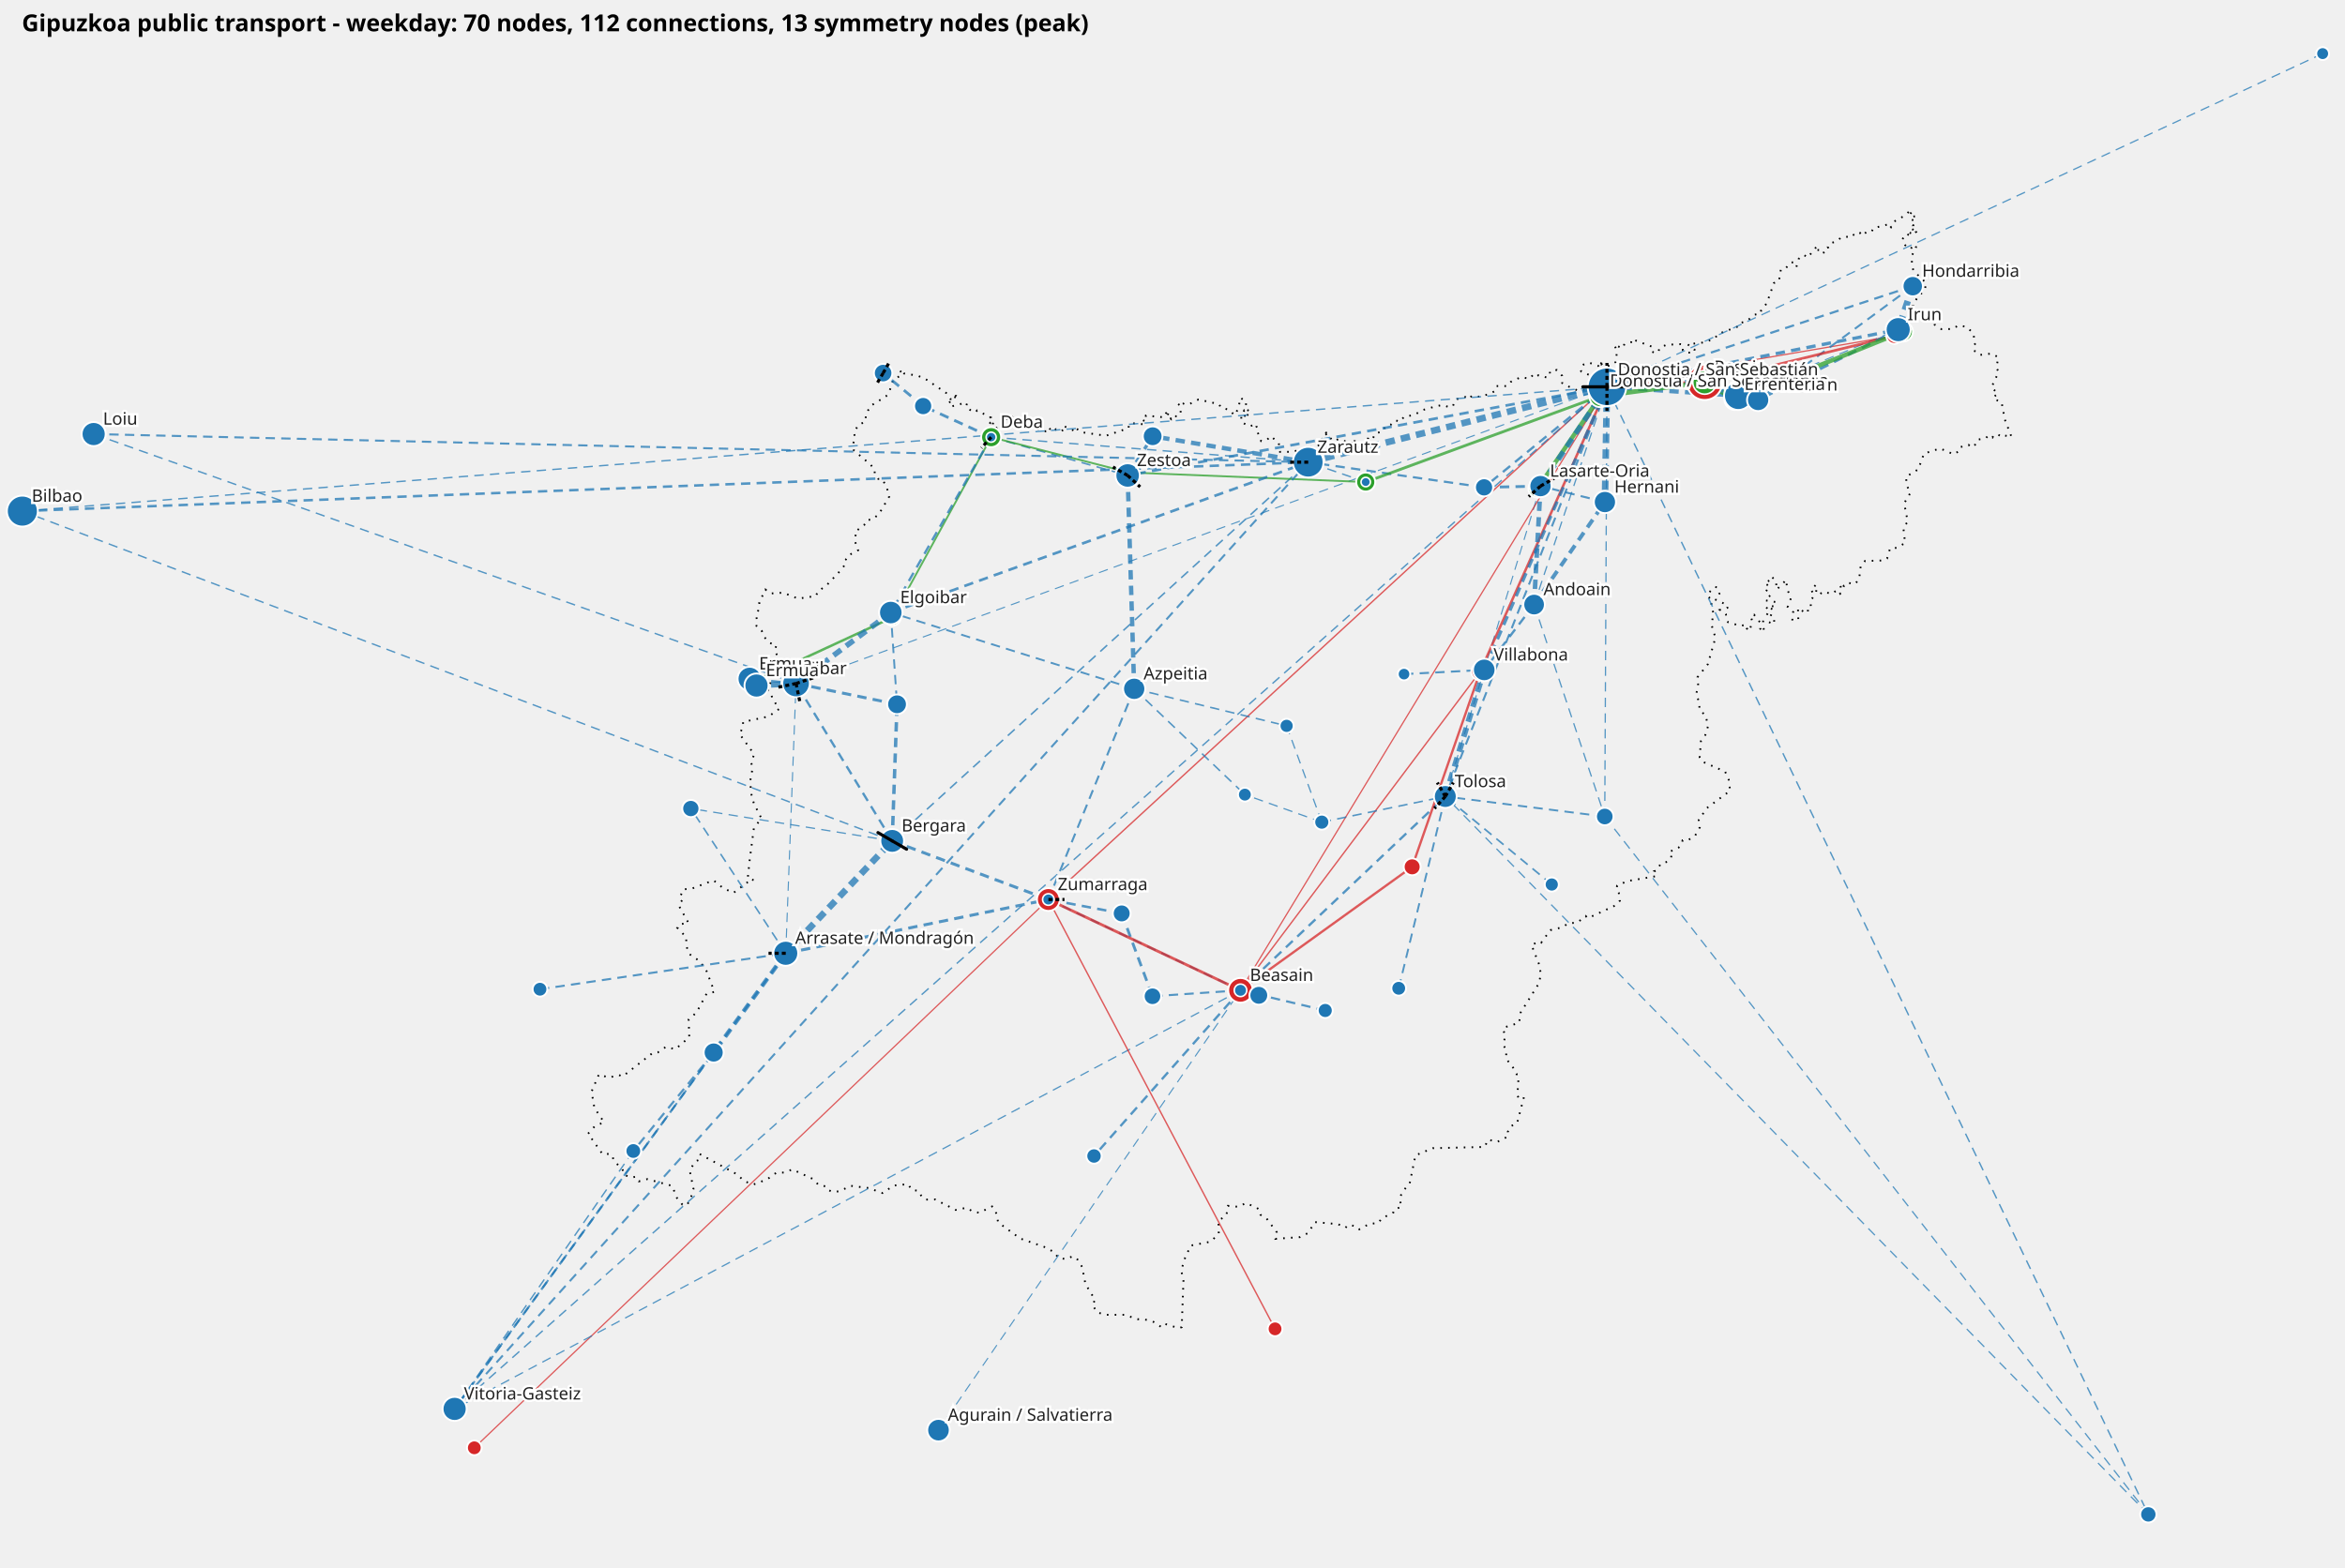
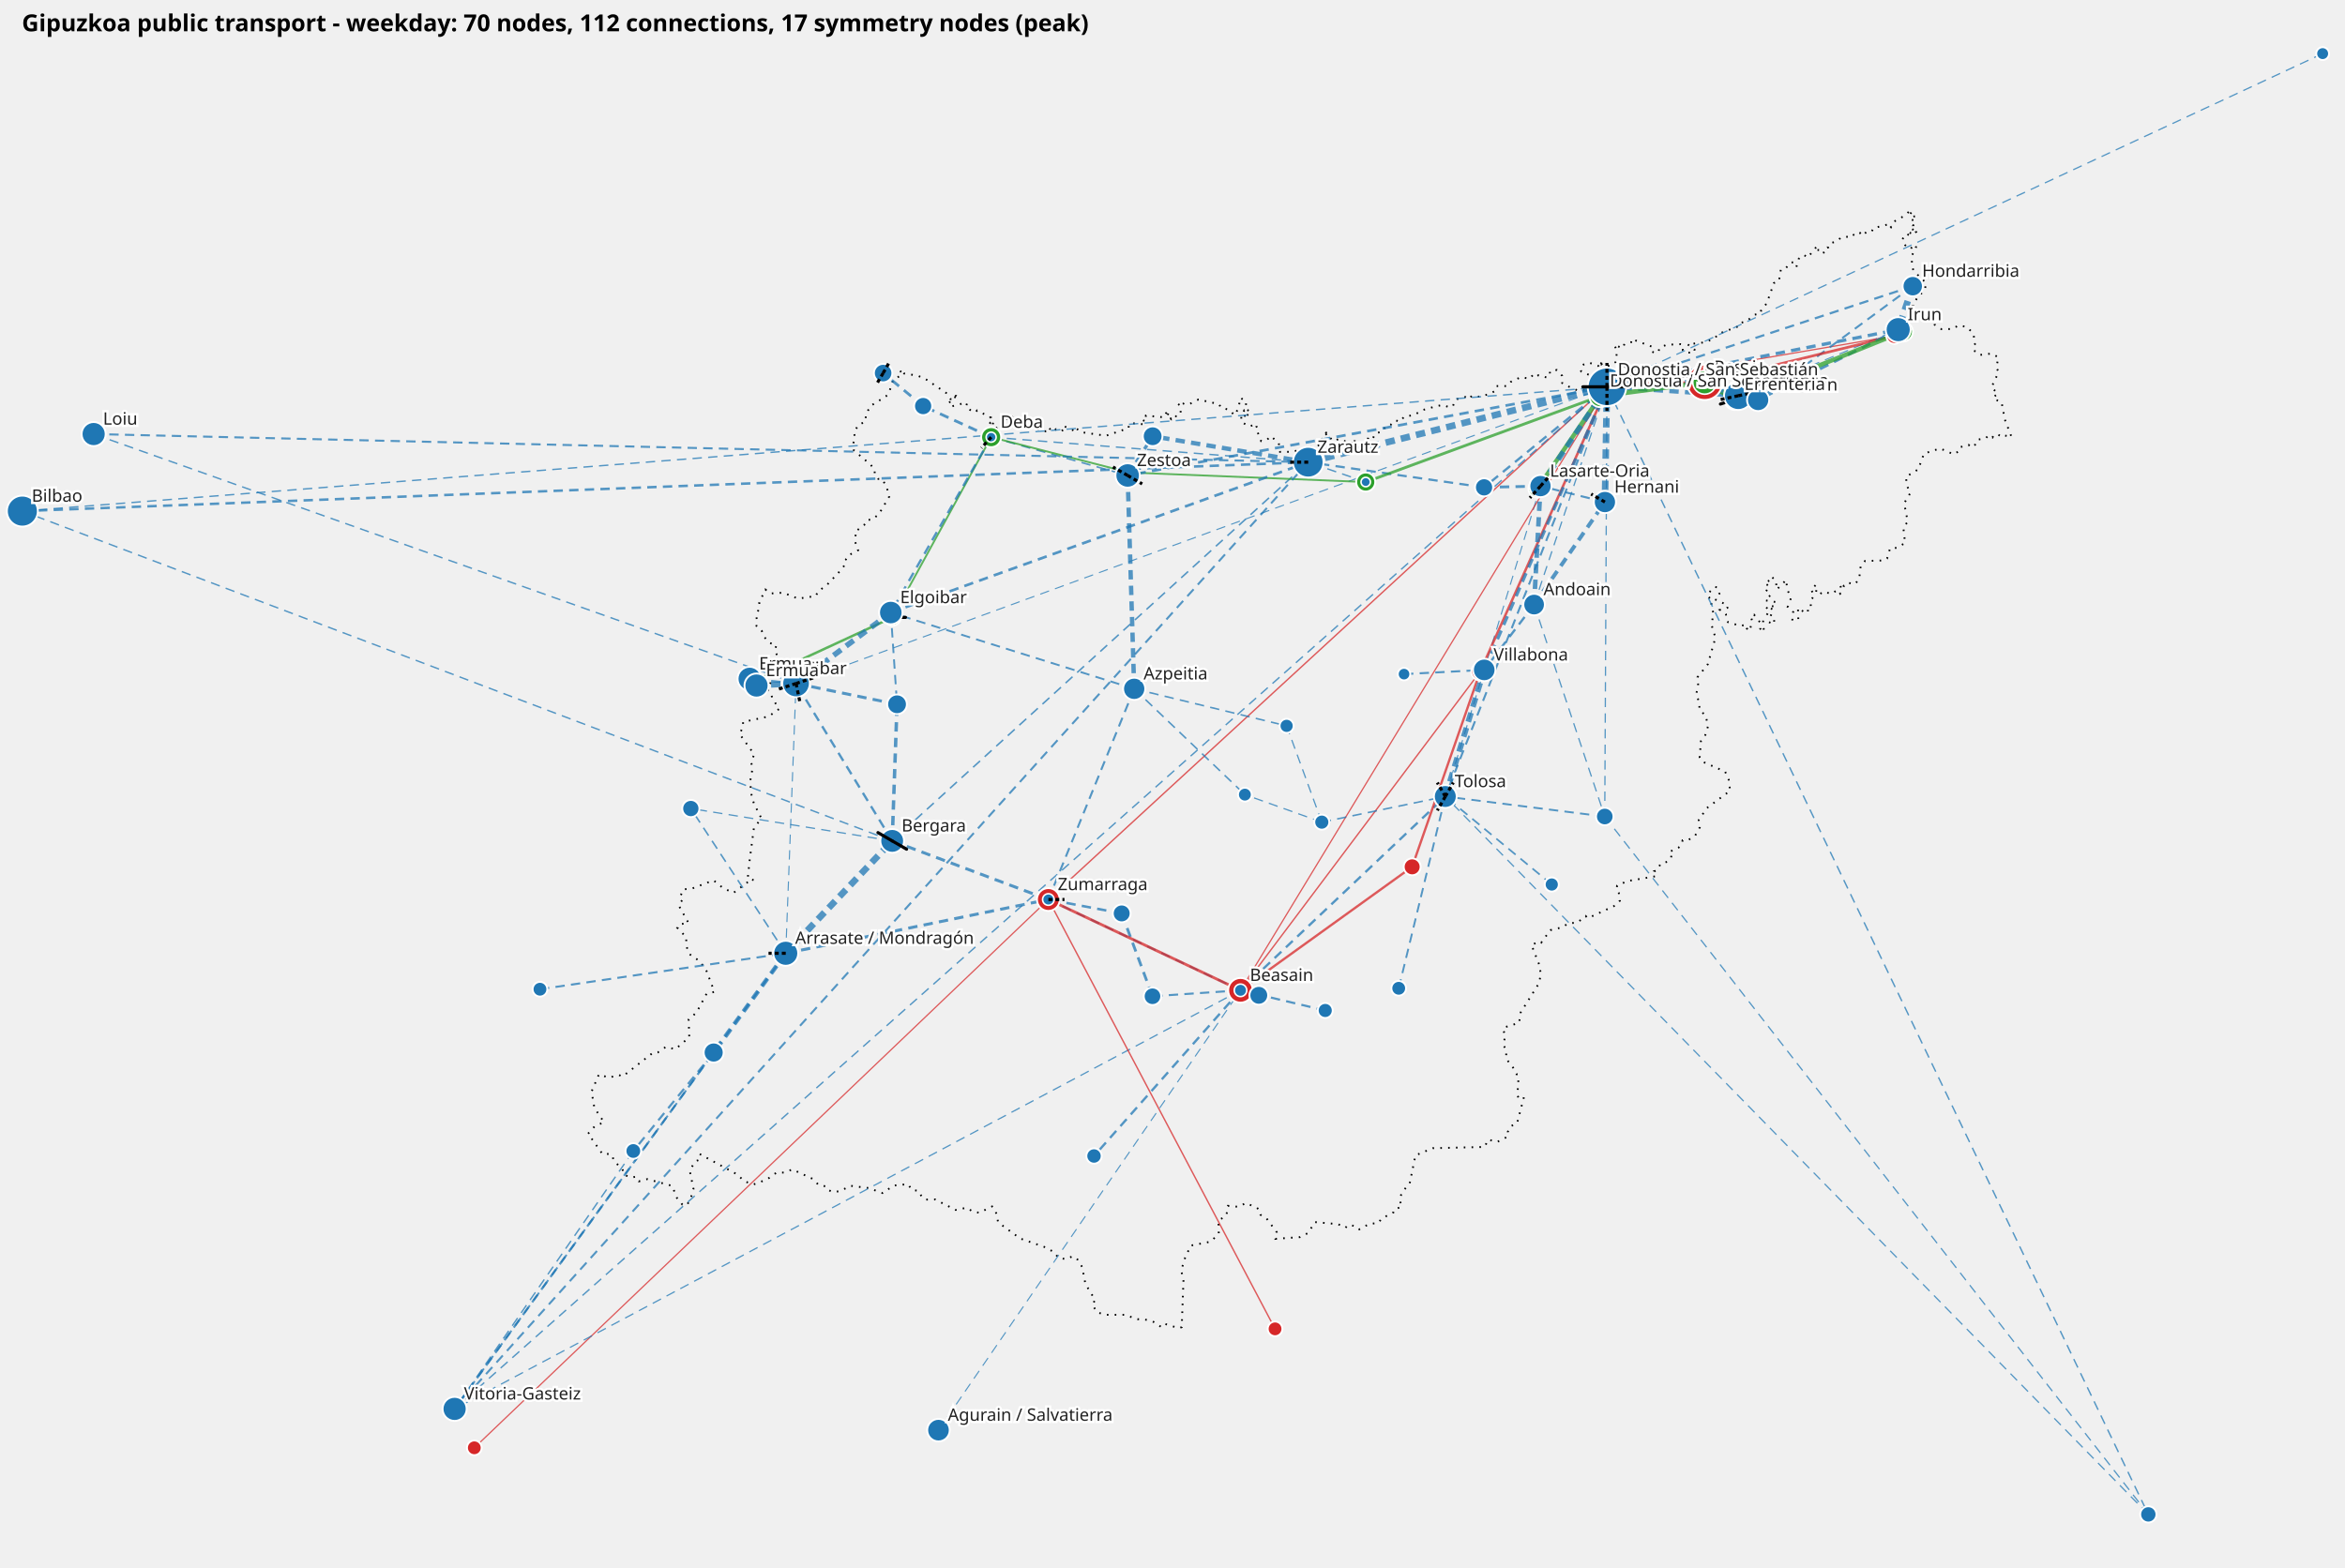
<svg xmlns="http://www.w3.org/2000/svg" width="1500" height="1003" style="background:#f3f5f8;font-family:sans-serif">
  <polyline fill="none" stroke="#000" stroke-width="1.2" stroke-dasharray="1 4" points="376.2,725.3 380.6,720.4 386.4,718.0 380.2,708.8 378.4,698.4 383.1,687.4 389.6,689.5 395.6,687.7 398.3,688.7 417.7,673.5 420.8,673.3 425.9,669.8 432.0,671.3 440.9,663.6 440.5,652.3 445.6,647.7 452.0,635.7 457.0,634.6 452.0,621.4 447.8,615.1 440.8,610.3 438.9,604.8 439.0,599.7 433.2,593.5 435.0,591.3 440.4,590.5 434.1,579.2 436.3,576.0 434.9,574.2 437.1,569.0 442.6,568.5 456.4,563.2 462.3,568.0 469.1,571.3 478.0,564.6 482.1,563.1 478.3,561.9 479.6,549.7 482.2,530.0 487.0,523.5 482.2,514.0 480.7,508.5 479.8,500.1 481.4,491.5 480.5,487.8 482.4,482.6 473.1,469.6 475.3,465.0 475.3,461.9 491.6,458.4 498.4,453.6 493.9,446.6 493.3,443.2 491.1,441.5 495.9,429.2 494.8,423.1 497.2,419.6 495.6,415.8 496.7,412.8 492.5,411.4 488.4,407.1 487.2,403.4 483.9,400.5 484.5,397.7 483.7,394.4 485.8,388.3 485.7,385.4 489.6,377.2 492.9,379.7 501.0,379.2 510.5,383.0 522.0,381.3 523.0,378.6 528.9,374.3 538.5,364.1 541.5,359.7 541.1,357.8 542.6,355.4 548.9,352.0 546.6,345.5 547.4,342.0 546.9,340.3 552.7,336.0 554.8,332.5 557.5,332.6 562.1,329.1 568.8,317.7 567.1,311.4 564.2,306.4 561.8,306.4 559.5,303.0 559.5,300.5 556.8,297.2 546.2,288.2 545.8,283.7 547.0,279.8 546.2,276.9 549.0,271.9 553.5,269.8 554.0,264.8 556.9,259.7 566.8,253.5 568.8,250.7 571.4,243.1 576.8,239.8 576.9,238.5 575.3,236.8 578.1,238.9 587.2,240.4 592.8,243.0 605.2,251.4 607.9,255.3 608.9,255.3 608.9,253.5 611.7,253.3 613.1,255.0 610.3,253.9 606.6,258.4 609.1,259.9 617.8,257.6 618.6,258.1 617.8,260.2 621.8,263.2 624.0,263.8 625.0,262.6 633.5,267.0 632.1,267.7 632.1,269.8 633.6,270.7 635.6,269.0 634.7,272.9 637.0,273.9 643.2,271.9 644.1,266.5 647.1,266.5 648.3,267.7 650.2,267.1 651.8,270.0 654.8,269.8 667.0,276.2 670.1,275.7 670.7,273.5 673.5,276.4 675.5,274.6 678.6,276.0 680.6,274.7 679.9,272.8 680.9,272.8 687.4,275.7 687.8,273.8 692.3,276.6 707.4,278.8 721.9,273.9 722.1,271.6 723.5,270.7 732.0,271.5 732.8,269.7 731.0,268.8 732.6,268.9 733.0,265.9 744.7,267.0 745.9,264.3 747.9,262.7 746.5,266.8 748.9,268.1 748.8,266.1 753.2,266.4 755.3,264.6 754.9,259.5 753.4,258.3 755.1,259.3 757.8,257.8 761.1,258.4 766.6,255.6 779.8,258.6 780.9,260.7 786.5,262.3 789.6,265.7 792.2,261.2 793.4,254.5 797.3,257.0 796.5,261.5 799.7,263.3 798.0,265.8 798.3,263.5 795.9,262.5 794.6,265.3 795.5,266.5 797.0,265.7 795.8,266.8 794.0,266.6 794.0,269.8 798.8,272.8 803.9,271.5 803.7,272.9 804.9,274.1 804.2,275.9 806.7,282.2 810.2,281.6 812.9,279.0 818.0,283.6 818.8,289.1 826.3,289.1 843.8,284.9 845.4,280.9 848.8,279.3 847.2,275.1 849.9,279.5 853.6,282.3 856.2,280.8 864.4,283.7 866.8,280.6 866.4,282.8 870.0,287.2 874.5,282.9 875.2,280.0 876.2,279.2 878.2,280.4 879.9,277.1 884.0,276.3 886.7,272.3 889.8,271.6 892.6,268.9 895.4,269.8 898.3,266.5 904.3,265.6 910.2,262.3 918.0,260.1 922.6,259.1 927.6,260.7 929.4,259.8 930.8,255.9 931.9,255.4 937.3,254.0 939.5,255.4 941.4,253.3 945.7,253.8 952.5,252.2 956.2,250.2 957.3,247.0 964.1,247.0 966.4,244.3 972.8,241.3 978.5,242.3 981.0,239.4 982.9,240.8 984.2,240.0 989.3,241.5 991.6,239.9 991.3,237.7 995.8,236.7 999.2,240.4 999.3,245.1 1000.4,246.0 1009.1,249.8 1014.8,249.2 1017.8,246.8 1019.3,242.9 1018.3,240.6 1011.5,237.8 1010.8,236.1 1013.0,233.2 1016.4,232.0 1022.4,234.1 1025.3,237.6 1024.0,232.9 1025.0,230.3 1024.5,233.3 1026.9,234.4 1030.7,233.8 1033.8,231.4 1034.2,224.3 1032.6,220.6 1037.9,222.8 1039.1,220.1 1043.4,218.9 1043.7,216.9 1056.7,221.8 1056.4,224.8 1058.4,225.8 1060.6,225.5 1061.6,222.6 1065.9,220.6 1075.0,220.2 1076.5,220.6 1076.4,224.1 1078.2,225.6 1083.7,225.6 1083.9,223.6 1079.5,220.3 1090.7,219.0 1097.0,216.3 1099.0,213.7 1112.5,208.6 1113.2,206.7 1117.5,205.3 1122.4,201.3 1126.0,200.7 1126.6,198.4 1130.1,194.1 1134.7,181.1 1137.9,179.9 1139.1,172.6 1142.0,172.0 1145.3,167.9 1147.0,167.9 1149.0,171.0 1150.5,165.7 1152.1,164.0 1153.9,163.1 1156.3,164.8 1162.3,157.4 1162.1,159.9 1164.1,160.0 1165.5,162.3 1169.8,159.4 1169.2,158.0 1171.4,155.5 1175.3,154.2 1177.6,151.9 1183.5,151.3 1184.9,149.8 1186.9,151.0 1189.8,149.1 1190.9,150.8 1194.8,147.8 1197.4,147.9 1198.2,146.0 1207.2,143.7 1207.4,145.1 1208.8,144.3 1209.6,145.3 1211.3,141.9 1218.3,138.0 1222.3,134.3 1223.1,135.2 1221.4,137.6 1223.0,138.8 1225.1,138.3 1222.5,140.4 1225.3,141.5 1223.7,144.5 1225.7,148.3 1224.1,149.3 1224.9,147.7 1222.7,146.3 1221.0,148.7 1223.4,149.6 1222.2,150.8 1219.2,149.6 1216.8,153.2 1218.7,156.9 1222.0,159.3 1224.7,156.3 1225.6,158.2 1222.9,163.7 1223.0,170.7 1224.3,173.6 1232.2,181.2 1231.0,185.9 1226.8,189.7 1223.6,195.5 1230.5,201.7 1236.3,202.7 1237.5,207.7 1241.9,210.6 1248.9,210.5 1252.7,208.2 1257.9,209.1 1262.0,213.0 1263.7,219.6 1262.2,221.6 1263.3,224.8 1266.3,227.1 1273.9,226.2 1278.3,228.6 1277.0,235.0 1278.4,238.1 1273.9,247.7 1277.9,251.9 1275.5,253.8 1275.3,255.3 1280.3,257.2 1282.4,268.4 1286.7,279.6 1282.2,278.6 1280.7,279.6 1278.0,278.0 1275.3,278.2 1274.5,279.9 1271.8,278.5 1270.3,280.4 1264.9,281.3 1263.4,284.5 1261.0,286.3 1259.2,284.6 1253.8,286.1 1253.2,288.5 1249.8,290.7 1241.0,286.9 1230.7,290.2 1227.0,300.3 1219.1,305.1 1219.9,311.1 1222.1,315.2 1218.0,322.0 1220.3,333.7 1217.5,337.6 1218.6,347.4 1213.3,350.5 1209.0,350.8 1207.1,357.3 1204.6,358.6 1193.0,358.9 1190.2,362.2 1189.2,370.6 1186.4,373.8 1181.9,372.8 1179.6,375.0 1176.9,373.3 1178.2,378.6 1177.1,379.8 1175.6,377.3 1171.3,380.0 1166.6,378.4 1163.6,380.4 1161.5,379.1 1162.5,375.4 1161.5,374.3 1158.4,377.1 1160.6,381.2 1158.1,384.1 1158.3,387.7 1156.3,388.3 1156.5,391.7 1155.0,392.2 1150.1,389.0 1150.3,396.3 1149.0,397.3 1146.5,396.4 1147.1,391.7 1143.5,388.4 1145.6,382.7 1143.1,376.7 1142.6,371.0 1136.5,377.2 1136.0,371.4 1132.9,368.8 1132.0,371.3 1128.7,373.1 1131.9,375.1 1129.6,378.4 1132.3,381.0 1129.1,384.1 1136.0,385.2 1134.8,388.1 1132.0,387.4 1129.8,388.5 1130.7,389.6 1130.2,393.3 1132.7,389.2 1134.3,390.1 1132.6,394.1 1134.8,395.3 1134.9,399.2 1127.9,396.9 1127.4,400.3 1128.4,403.0 1127.6,404.5 1125.9,402.1 1125.9,398.3 1122.0,393.3 1119.8,394.2 1120.9,397.6 1119.0,403.8 1117.2,401.9 1116.8,399.5 1113.5,400.5 1105.4,398.1 1104.3,396.6 1104.0,393.1 1100.2,390.2 1104.9,388.9 1105.2,387.2 1097.6,383.8 1097.4,382.0 1099.8,379.8 1098.5,375.8 1096.9,375.5 1093.9,378.4 1092.2,381.5 1095.2,383.7 1094.6,385.8 1095.9,392.2 1094.9,400.1 1097.3,408.0 1092.4,425.0 1085.8,433.3 1086.3,438.8 1084.9,444.3 1086.9,449.1 1087.1,453.9 1091.2,458.2 1092.5,464.8 1090.6,470.9 1088.0,474.2 1087.2,484.7 1089.9,487.7 1103.5,493.7 1105.8,498.9 1106.7,505.9 1091.8,517.0 1086.6,524.7 1087.3,529.3 1084.1,535.0 1079.9,537.4 1076.3,537.6 1075.7,540.3 1073.7,542.3 1067.9,545.0 1069.2,547.2 1068.9,548.8 1066.7,551.3 1062.4,552.5 1059.6,557.1 1058.1,557.4 1059.2,560.6 1041.0,563.7 1034.4,566.6 1034.0,569.5 1035.5,571.4 1036.2,576.2 1033.7,579.1 1015.6,587.5 1014.3,586.1 1008.9,590.3 1003.2,590.7 999.3,593.3 991.7,595.1 985.9,603.0 985.1,602.3 979.6,604.5 984.5,617.0 985.7,623.6 984.1,629.6 972.7,647.8 971.7,654.4 962.0,657.4 961.5,659.0 962.9,662.3 961.7,668.4 963.6,672.5 963.3,677.2 968.2,683.5 970.2,687.0 969.9,688.8 971.3,690.3 970.6,700.9 971.5,702.5 974.8,701.9 970.4,718.7 966.2,720.6 964.5,724.1 964.6,727.1 957.7,730.6 951.9,729.1 949.7,733.8 916.5,734.6 905.4,739.2 901.7,757.2 897.2,762.3 895.3,766.6 896.4,772.4 892.4,773.3 891.4,775.6 883.5,779.8 881.9,782.4 875.8,783.1 869.5,786.5 867.9,784.7 862.6,783.6 860.6,785.5 855.9,783.2 841.1,781.9 836.7,788.9 831.5,791.5 815.9,792.6 816.7,788.4 809.9,779.2 806.3,777.2 805.8,774.2 804.0,772.8 797.0,769.7 792.1,772.1 785.5,771.5 784.5,777.4 779.4,781.1 779.6,789.2 774.5,794.4 761.7,796.9 758.1,804.6 755.6,812.7 757.0,819.5 755.9,849.1 754.1,849.8 745.4,847.1 743.1,849.2 738.0,845.8 732.4,844.2 727.6,844.0 719.4,841.2 707.5,841.2 701.9,839.7 698.7,834.8 700.5,831.7 694.3,821.5 692.2,810.6 689.3,805.9 686.3,803.7 681.8,805.6 676.9,804.7 674.5,801.2 667.8,797.7 652.6,792.4 638.5,782.1 636.9,774.9 634.6,771.9 626.4,775.9 622.3,775.2 618.4,772.7 611.3,774.1 598.1,767.4 592.2,767.5 589.8,766.0 587.5,761.9 583.3,761.3 580.8,757.6 571.7,758.5 564.5,763.3 555.6,760.1 544.3,758.7 536.8,762.2 532.6,762.6 529.9,761.4 528.5,759.1 523.6,758.1 520.0,754.3 506.9,748.2 501.5,750.2 496.6,750.3 490.6,754.6 482.0,757.8 476.2,755.8 471.4,751.3 447.5,738.3 446.1,742.6 443.6,744.5 441.3,749.5 443.6,760.7 442.0,766.1 439.4,771.2 436.5,770.7 433.0,766.4 429.9,758.7 414.1,754.4 408.7,755.8 406.7,752.8 404.1,753.4 399.2,751.7 398.2,748.1 392.8,742.9 391.6,739.5 390.3,738.2 385.5,738.5 376.2,725.3" />
  <line x1="600.3" y1="915.0" x2="793.5" y2="633.6" stroke="#1f77b4" stroke-width="0.7" stroke-opacity=".75" stroke-dasharray="6 4" />
  <line x1="502.6" y1="609.9" x2="509.2" y2="437.3" stroke="#1f77b4" stroke-width="0.7" stroke-opacity=".75" stroke-dasharray="6 4" />
  <line x1="1027.9" y1="247.5" x2="509.2" y2="437.3" stroke="#1f77b4" stroke-width="0.7" stroke-opacity=".75" stroke-dasharray="6 4" />
  <line x1="1111.9" y1="253.2" x2="1214.2" y2="210.9" stroke="#1f77b4" stroke-width="0.7" stroke-opacity=".75" stroke-dasharray="6 4" />
  <line x1="985.4" y1="311.0" x2="924.5" y2="509.6" stroke="#1f77b4" stroke-width="0.7" stroke-opacity=".75" stroke-dasharray="6 4" />
  <line x1="1485.7" y1="34.3" x2="1027.9" y2="247.5" stroke="#1f77b4" stroke-width="0.8" stroke-opacity=".75" stroke-dasharray="6 4" />
  <line x1="981.3" y1="386.8" x2="1026.5" y2="522.4" stroke="#1f77b4" stroke-width="0.8" stroke-opacity=".75" stroke-dasharray="6 4" />
  <line x1="981.3" y1="386.8" x2="1027.9" y2="247.5" stroke="#1f77b4" stroke-width="0.8" stroke-opacity=".75" stroke-dasharray="6 4" />
  <line x1="570.7" y1="538.0" x2="441.9" y2="517.3" stroke="#1f77b4" stroke-width="0.8" stroke-opacity=".75" stroke-dasharray="6 4" />
  <line x1="1374.2" y1="968.9" x2="924.5" y2="509.6" stroke="#1f77b4" stroke-width="0.8" stroke-opacity=".75" stroke-dasharray="6 4" />
  <line x1="1026.5" y1="522.4" x2="1027.9" y2="247.5" stroke="#1f77b4" stroke-width="0.8" stroke-opacity=".75" stroke-dasharray="6 4" />
  <line x1="845.5" y1="526.0" x2="796.3" y2="508.4" stroke="#1f77b4" stroke-width="0.8" stroke-opacity=".75" stroke-dasharray="6 4" />
  <line x1="1028.8" y1="246.1" x2="1211.7" y2="214.9" stroke="#d62728" stroke-width="0.8" stroke-opacity=".75" />
  <line x1="793.5" y1="633.6" x2="1028.8" y2="246.1" stroke="#d62728" stroke-width="0.8" stroke-opacity=".75" />
  <line x1="845.5" y1="526.0" x2="823.0" y2="464.4" stroke="#1f77b4" stroke-width="0.8" stroke-opacity=".75" stroke-dasharray="6 4" />
  <line x1="303.4" y1="926.3" x2="670.6" y2="575.5" stroke="#d62728" stroke-width="0.8" stroke-opacity=".75" />
  <line x1="1026.5" y1="522.4" x2="1374.2" y2="968.9" stroke="#1f77b4" stroke-width="0.8" stroke-opacity=".75" stroke-dasharray="6 4" />
  <line x1="793.5" y1="633.6" x2="290.8" y2="901.4" stroke="#1f77b4" stroke-width="0.8" stroke-opacity=".75" stroke-dasharray="6 4" />
  <line x1="405.1" y1="736.4" x2="290.8" y2="901.4" stroke="#1f77b4" stroke-width="0.9" stroke-opacity=".75" stroke-dasharray="6 4" />
  <line x1="1028.8" y1="246.1" x2="670.6" y2="575.5" stroke="#d62728" stroke-width="0.9" stroke-opacity=".75" />
  <line x1="634.0" y1="279.7" x2="836.8" y2="295.7" stroke="#1f77b4" stroke-width="0.9" stroke-opacity=".75" stroke-dasharray="6 4" />
  <line x1="1027.9" y1="247.5" x2="290.8" y2="901.4" stroke="#1f77b4" stroke-width="0.9" stroke-opacity=".75" stroke-dasharray="6 4" />
  <line x1="570.7" y1="538.0" x2="14.3" y2="327.0" stroke="#1f77b4" stroke-width="0.9" stroke-opacity=".75" stroke-dasharray="6 4" />
  <line x1="509.2" y1="437.3" x2="59.9" y2="277.7" stroke="#1f77b4" stroke-width="0.9" stroke-opacity=".75" stroke-dasharray="6 4" />
  <line x1="1027.9" y1="247.5" x2="1374.2" y2="968.9" stroke="#1f77b4" stroke-width="0.9" stroke-opacity=".75" stroke-dasharray="6 4" />
  <line x1="14.3" y1="327.0" x2="1027.9" y2="247.5" stroke="#1f77b4" stroke-width="0.9" stroke-opacity=".75" stroke-dasharray="6 4" />
  <line x1="793.5" y1="633.6" x2="946.8" y2="429.7" stroke="#d62728" stroke-width="0.9" stroke-opacity=".75" />
  <line x1="873.6" y1="308.4" x2="836.8" y2="295.7" stroke="#1f77b4" stroke-width="0.9" stroke-opacity=".75" stroke-dasharray="6 4" />
  <line x1="815.6" y1="850.2" x2="670.6" y2="575.5" stroke="#d62728" stroke-width="0.9" stroke-opacity=".75" />
  <line x1="634.0" y1="279.7" x2="721.3" y2="304.2" stroke="#1f77b4" stroke-width="1.0" stroke-opacity=".75" stroke-dasharray="6 4" />
  <line x1="502.6" y1="609.9" x2="441.9" y2="517.3" stroke="#1f77b4" stroke-width="1.0" stroke-opacity=".75" stroke-dasharray="6 4" />
  <line x1="725.5" y1="440.7" x2="796.3" y2="508.4" stroke="#1f77b4" stroke-width="1.0" stroke-opacity=".75" stroke-dasharray="6 4" />
  <line x1="845.5" y1="526.0" x2="924.5" y2="509.6" stroke="#1f77b4" stroke-width="1.0" stroke-opacity=".75" stroke-dasharray="6 4" />
  <line x1="725.5" y1="440.7" x2="823.0" y2="464.4" stroke="#1f77b4" stroke-width="1.0" stroke-opacity=".75" stroke-dasharray="6 4" />
  <line x1="570.7" y1="538.0" x2="836.8" y2="295.7" stroke="#1f77b4" stroke-width="1.0" stroke-opacity=".75" stroke-dasharray="6 4" />
  <line x1="992.6" y1="565.9" x2="924.5" y2="509.6" stroke="#1f77b4" stroke-width="1.1" stroke-opacity=".75" stroke-dasharray="6 4" />
  <line x1="894.7" y1="632.3" x2="924.5" y2="509.6" stroke="#1f77b4" stroke-width="1.2" stroke-opacity=".75" stroke-dasharray="6 4" />
  <line x1="456.5" y1="673.4" x2="290.8" y2="901.4" stroke="#1f77b4" stroke-width="1.2" stroke-opacity=".75" stroke-dasharray="6 4" />
  <line x1="725.5" y1="440.7" x2="569.8" y2="391.9" stroke="#1f77b4" stroke-width="1.2" stroke-opacity=".75" stroke-dasharray="6 4" />
  <line x1="793.5" y1="633.6" x2="670.6" y2="575.5" stroke="#1f77b4" stroke-width="1.2" stroke-opacity=".75" stroke-dasharray="6 4" />
  <line x1="634.0" y1="279.7" x2="722.2" y2="302.3" stroke="#2ca02c" stroke-width="1.2" stroke-opacity=".75" />
  <line x1="634.0" y1="279.7" x2="570.9" y2="395.0" stroke="#2ca02c" stroke-width="1.2" stroke-opacity=".75" />
  <line x1="1026.5" y1="522.4" x2="924.5" y2="509.6" stroke="#1f77b4" stroke-width="1.2" stroke-opacity=".75" stroke-dasharray="6 4" />
  <line x1="873.6" y1="308.4" x2="722.2" y2="302.3" stroke="#2ca02c" stroke-width="1.2" stroke-opacity=".75" />
  <line x1="569.8" y1="391.9" x2="573.8" y2="450.6" stroke="#1f77b4" stroke-width="1.2" stroke-opacity=".75" stroke-dasharray="6 4" />
  <line x1="725.5" y1="440.7" x2="670.6" y2="575.5" stroke="#1f77b4" stroke-width="1.3" stroke-opacity=".75" stroke-dasharray="6 4" />
  <line x1="345.4" y1="632.9" x2="502.6" y2="609.9" stroke="#1f77b4" stroke-width="1.3" stroke-opacity=".75" stroke-dasharray="6 4" />
  <line x1="290.8" y1="901.4" x2="836.8" y2="295.7" stroke="#1f77b4" stroke-width="1.3" stroke-opacity=".75" stroke-dasharray="6 4" />
  <line x1="59.9" y1="277.7" x2="836.8" y2="295.7" stroke="#1f77b4" stroke-width="1.3" stroke-opacity=".75" stroke-dasharray="6 4" />
  <line x1="898.1" y1="431.3" x2="949.4" y2="428.6" stroke="#1f77b4" stroke-width="1.3" stroke-opacity=".75" stroke-dasharray="6 4" />
  <line x1="1026.6" y1="321.2" x2="985.4" y2="311.0" stroke="#1f77b4" stroke-width="1.3" stroke-opacity=".75" stroke-dasharray="6 4" />
  <line x1="793.5" y1="633.6" x2="737.2" y2="637.4" stroke="#1f77b4" stroke-width="1.3" stroke-opacity=".75" stroke-dasharray="6 4" />
  <line x1="1223.5" y1="183.1" x2="1124.6" y2="255.9" stroke="#1f77b4" stroke-width="1.3" stroke-opacity=".75" stroke-dasharray="6 4" />
  <line x1="1027.9" y1="247.5" x2="924.5" y2="509.6" stroke="#1f77b4" stroke-width="1.3" stroke-opacity=".75" stroke-dasharray="6 4" />
  <line x1="509.2" y1="437.3" x2="479.5" y2="434.3" stroke="#1f77b4" stroke-width="1.4" stroke-opacity=".75" stroke-dasharray="6 4" />
  <line x1="502.6" y1="609.9" x2="290.8" y2="901.4" stroke="#1f77b4" stroke-width="1.4" stroke-opacity=".75" stroke-dasharray="6 4" />
  <line x1="793.5" y1="633.6" x2="847.7" y2="646.5" stroke="#1f77b4" stroke-width="1.4" stroke-opacity=".75" stroke-dasharray="6 4" />
  <line x1="1027.9" y1="247.5" x2="1223.5" y2="183.1" stroke="#1f77b4" stroke-width="1.4" stroke-opacity=".75" stroke-dasharray="6 4" />
  <line x1="456.5" y1="673.4" x2="405.1" y2="736.4" stroke="#1f77b4" stroke-width="1.4" stroke-opacity=".75" stroke-dasharray="6 4" />
  <line x1="949.3" y1="311.8" x2="836.8" y2="295.7" stroke="#1f77b4" stroke-width="1.4" stroke-opacity=".75" stroke-dasharray="6 4" />
  <line x1="793.5" y1="633.6" x2="924.5" y2="509.6" stroke="#1f77b4" stroke-width="1.5" stroke-opacity=".75" stroke-dasharray="6 4" />
  <line x1="903.3" y1="554.6" x2="793.5" y2="633.6" stroke="#d62728" stroke-width="1.5" stroke-opacity=".75" />
  <line x1="903.3" y1="554.6" x2="946.8" y2="429.7" stroke="#d62728" stroke-width="1.5" stroke-opacity=".75" />
  <line x1="793.5" y1="633.6" x2="699.8" y2="739.6" stroke="#1f77b4" stroke-width="1.5" stroke-opacity=".75" stroke-dasharray="6 4" />
  <line x1="634.0" y1="279.7" x2="569.8" y2="391.9" stroke="#1f77b4" stroke-width="1.5" stroke-opacity=".75" stroke-dasharray="6 4" />
  <line x1="1027.9" y1="247.5" x2="949.3" y2="311.8" stroke="#1f77b4" stroke-width="1.5" stroke-opacity=".75" stroke-dasharray="6 4" />
  <line x1="570.7" y1="538.0" x2="509.2" y2="437.3" stroke="#1f77b4" stroke-width="1.5" stroke-opacity=".75" stroke-dasharray="6 4" />
  <line x1="981.3" y1="386.8" x2="949.4" y2="428.6" stroke="#1f77b4" stroke-width="1.5" stroke-opacity=".75" stroke-dasharray="6 4" />
  <line x1="570.9" y1="395.0" x2="482.0" y2="436.1" stroke="#2ca02c" stroke-width="1.6" stroke-opacity=".75" />
  <line x1="717.5" y1="584.4" x2="670.6" y2="575.5" stroke="#1f77b4" stroke-width="1.6" stroke-opacity=".75" stroke-dasharray="6 4" />
  <line x1="1028.8" y1="246.1" x2="946.8" y2="429.7" stroke="#d62728" stroke-width="1.6" stroke-opacity=".75" />
  <line x1="14.3" y1="327.0" x2="836.8" y2="295.7" stroke="#1f77b4" stroke-width="1.6" stroke-opacity=".75" stroke-dasharray="6 4" />
  <line x1="1027.9" y1="247.5" x2="721.3" y2="304.2" stroke="#1f77b4" stroke-width="1.7" stroke-opacity=".75" stroke-dasharray="6 4" />
  <line x1="569.8" y1="391.9" x2="836.8" y2="295.7" stroke="#1f77b4" stroke-width="1.7" stroke-opacity=".75" stroke-dasharray="6 4" />
  <line x1="1211.7" y1="214.9" x2="1090.4" y2="244.6" stroke="#d62728" stroke-width="1.7" stroke-opacity=".75" />
  <line x1="1028.8" y1="246.1" x2="1090.4" y2="244.6" stroke="#d62728" stroke-width="1.8" stroke-opacity=".75" />
  <line x1="1214.2" y1="210.9" x2="1124.6" y2="255.9" stroke="#1f77b4" stroke-width="1.8" stroke-opacity=".75" stroke-dasharray="6 4" />
  <line x1="590.5" y1="259.8" x2="564.9" y2="238.7" stroke="#1f77b4" stroke-width="1.8" stroke-opacity=".75" stroke-dasharray="6 4" />
  <line x1="985.4" y1="311.0" x2="949.3" y2="311.8" stroke="#1f77b4" stroke-width="1.8" stroke-opacity=".75" stroke-dasharray="6 4" />
  <line x1="717.5" y1="584.4" x2="737.2" y2="637.4" stroke="#1f77b4" stroke-width="1.8" stroke-opacity=".75" stroke-dasharray="6 4" />
  <line x1="793.5" y1="633.6" x2="670.6" y2="575.5" stroke="#d62728" stroke-width="1.8" stroke-opacity=".75" />
  <line x1="634.0" y1="279.7" x2="590.5" y2="259.8" stroke="#1f77b4" stroke-width="1.8" stroke-opacity=".75" stroke-dasharray="6 4" />
  <line x1="873.6" y1="308.4" x2="1023.7" y2="253.4" stroke="#2ca02c" stroke-width="1.8" stroke-opacity=".75" />
  <line x1="502.6" y1="609.9" x2="670.6" y2="575.5" stroke="#1f77b4" stroke-width="1.9" stroke-opacity=".75" stroke-dasharray="6 4" />
  <line x1="570.7" y1="538.0" x2="670.6" y2="575.5" stroke="#1f77b4" stroke-width="1.9" stroke-opacity=".75" stroke-dasharray="6 4" />
  <line x1="509.2" y1="437.3" x2="573.8" y2="450.6" stroke="#1f77b4" stroke-width="1.9" stroke-opacity=".75" stroke-dasharray="6 4" />
  <line x1="1027.9" y1="247.5" x2="949.4" y2="428.6" stroke="#1f77b4" stroke-width="2.0" stroke-opacity=".75" stroke-dasharray="6 4" />
  <line x1="1027.9" y1="247.5" x2="1214.2" y2="210.9" stroke="#1f77b4" stroke-width="2.1" stroke-opacity=".75" stroke-dasharray="6 4" />
  <line x1="721.3" y1="304.2" x2="737.3" y2="279.1" stroke="#1f77b4" stroke-width="2.1" stroke-opacity=".75" stroke-dasharray="6 4" />
  <line x1="570.7" y1="538.0" x2="573.8" y2="450.6" stroke="#1f77b4" stroke-width="2.2" stroke-opacity=".75" stroke-dasharray="6 4" />
  <line x1="793.5" y1="633.6" x2="805.2" y2="636.8" stroke="#1f77b4" stroke-width="2.5" stroke-opacity=".75" stroke-dasharray="6 4" />
  <line x1="981.3" y1="386.8" x2="1026.6" y2="321.2" stroke="#1f77b4" stroke-width="2.5" stroke-opacity=".75" stroke-dasharray="6 4" />
  <line x1="1027.9" y1="247.5" x2="1111.9" y2="253.2" stroke="#1f77b4" stroke-width="2.7" stroke-opacity=".75" stroke-dasharray="6 4" />
  <line x1="725.5" y1="440.7" x2="721.3" y2="304.2" stroke="#1f77b4" stroke-width="2.8" stroke-opacity=".75" stroke-dasharray="6 4" />
  <line x1="836.8" y1="295.7" x2="737.3" y2="279.1" stroke="#1f77b4" stroke-width="2.8" stroke-opacity=".75" stroke-dasharray="6 4" />
  <line x1="502.6" y1="609.9" x2="456.5" y2="673.4" stroke="#1f77b4" stroke-width="2.8" stroke-opacity=".75" stroke-dasharray="6 4" />
  <line x1="1023.7" y1="253.4" x2="983.4" y2="312.7" stroke="#2ca02c" stroke-width="2.8" stroke-opacity=".75" />
  <line x1="1109.8" y1="255.5" x2="1217.3" y2="212.2" stroke="#2ca02c" stroke-width="2.8" stroke-opacity=".75" />
  <line x1="981.3" y1="386.8" x2="985.4" y2="311.0" stroke="#1f77b4" stroke-width="2.9" stroke-opacity=".75" stroke-dasharray="6 4" />
  <line x1="1109.8" y1="255.5" x2="1090.4" y2="244.6" stroke="#2ca02c" stroke-width="3.0" stroke-opacity=".75" />
  <line x1="1023.7" y1="253.4" x2="1090.4" y2="244.6" stroke="#2ca02c" stroke-width="3.0" stroke-opacity=".75" />
  <line x1="1027.9" y1="247.5" x2="985.4" y2="311.0" stroke="#1f77b4" stroke-width="3.4" stroke-opacity=".75" stroke-dasharray="6 4" />
  <line x1="509.2" y1="437.3" x2="569.8" y2="391.9" stroke="#1f77b4" stroke-width="3.5" stroke-opacity=".75" stroke-dasharray="6 4" />
  <line x1="924.5" y1="509.6" x2="949.4" y2="428.6" stroke="#1f77b4" stroke-width="3.6" stroke-opacity=".75" stroke-dasharray="6 4" />
  <line x1="509.2" y1="437.3" x2="483.9" y2="438.6" stroke="#1f77b4" stroke-width="3.7" stroke-opacity=".75" stroke-dasharray="6 4" />
  <line x1="502.6" y1="609.9" x2="570.7" y2="538.0" stroke="#1f77b4" stroke-width="4.2" stroke-opacity=".75" stroke-dasharray="6 4" />
  <line x1="1223.5" y1="183.1" x2="1214.2" y2="210.9" stroke="#1f77b4" stroke-width="4.2" stroke-opacity=".75" stroke-dasharray="6 4" />
  <line x1="1027.9" y1="247.5" x2="836.8" y2="295.7" stroke="#1f77b4" stroke-width="4.2" stroke-opacity=".75" stroke-dasharray="6 4" />
  <line x1="1111.9" y1="253.2" x2="1124.6" y2="255.9" stroke="#1f77b4" stroke-width="4.2" stroke-opacity=".75" stroke-dasharray="6 4" />
  <line x1="1027.9" y1="247.5" x2="1026.6" y2="321.2" stroke="#1f77b4" stroke-width="4.2" stroke-opacity=".75" stroke-dasharray="6 4" />
  <line x1="1111.9" y1="253.2" x2="1090.4" y2="244.6" stroke="#1f77b4" stroke-width="4.2" stroke-opacity=".75" stroke-dasharray="6 4" />
  <line x1="1027.9" y1="247.5" x2="1090.4" y2="244.6" stroke="#1f77b4" stroke-width="4.2" stroke-opacity=".75" stroke-dasharray="6 4" />
  <circle cx="873.6" cy="308.4" r="6.1" fill="#2ca02c" stroke="#fff" stroke-width="1.2" />
  <circle cx="873.6" cy="308.4" r="3.0" fill="#1f77b4" stroke="#fff" stroke-width="1" />
  <circle cx="903.3" cy="554.6" r="5.4" fill="#d62728" stroke="#fff" stroke-width="1.2" />
  <circle cx="815.6" cy="850.2" r="4.7" fill="#d62728" stroke="#fff" stroke-width="1.2" />
  <circle cx="793.5" cy="633.6" r="7.9" fill="#d62728" stroke="#fff" stroke-width="1.2" />
  <circle cx="793.5" cy="633.6" r="4.0" fill="#1f77b4" stroke="#fff" stroke-width="1" />
  <circle cx="634.0" cy="279.7" r="6.4" fill="#2ca02c" stroke="#fff" stroke-width="1.2" />
  <circle cx="634.0" cy="279.7" r="3.2" fill="#1f77b4" stroke="#fff" stroke-width="1" />
  <line x1="634.0" y1="279.7" x2="627.8" y2="286.6" stroke="#000" stroke-width="2" stroke-dasharray="2.5 2" />
  <circle cx="1023.7" cy="253.4" r="7.1" fill="#2ca02c" stroke="#fff" stroke-width="1.2" />
  <circle cx="1028.8" cy="246.1" r="6.6" fill="#d62728" stroke="#fff" stroke-width="1.2" />
  <line x1="1028.8" y1="246.1" x2="1028.8" y2="255.7" stroke="#000" stroke-width="2" stroke-dasharray="2.5 2" />
  <circle cx="570.9" cy="395.0" r="5.3" fill="#2ca02c" stroke="#fff" stroke-width="1.2" />
+   <line x1="570.9" y1="395.0" x2="579.2" y2="395.0" stroke="#000" stroke-width="2" stroke-linecap="round" />
  <circle cx="482.0" cy="436.1" r="6.2" fill="#2ca02c" stroke="#fff" stroke-width="1.2" />
  <circle cx="1109.8" cy="255.5" r="6.8" fill="#2ca02c" stroke="#fff" stroke-width="1.2" />
+   <line x1="1109.8" y1="255.5" x2="1100.5" y2="258.5" stroke="#000" stroke-width="2" stroke-linecap="round" />
  <circle cx="1217.3" cy="212.2" r="6.3" fill="#2ca02c" stroke="#fff" stroke-width="1.2" />
  <circle cx="1211.7" cy="214.9" r="5.1" fill="#d62728" stroke="#fff" stroke-width="1.2" />
  <circle cx="983.4" cy="312.7" r="5.7" fill="#2ca02c" stroke="#fff" stroke-width="1.2" />
  <circle cx="1090.4" cy="244.6" r="11.3" fill="#d62728" stroke="#fff" stroke-width="1.2" />
  <circle cx="1090.4" cy="244.6" r="7.6" fill="#2ca02c" stroke="#fff" stroke-width="1" />
  <circle cx="1090.4" cy="244.6" r="3.8" fill="#1f77b4" stroke="#fff" stroke-width="1" />
  <circle cx="303.4" cy="926.3" r="4.7" fill="#d62728" stroke="#fff" stroke-width="1.2" />
  <circle cx="722.2" cy="302.3" r="5.1" fill="#2ca02c" stroke="#fff" stroke-width="1.2" />
-   <line x1="722.2" y1="302.3" x2="726.3" y2="309.3" stroke="#000" stroke-width="2" stroke-dasharray="2.5 2" />
-   <line x1="722.2" y1="302.3" x2="715.2" y2="298.3" stroke="#000" stroke-width="2" stroke-dasharray="2.5 2" />
+   <line x1="722.2" y1="302.3" x2="728.2" y2="307.7" stroke="#000" stroke-width="2" stroke-dasharray="2.5 2" />
+   <line x1="722.2" y1="302.3" x2="716.2" y2="296.9" stroke="#000" stroke-width="2" stroke-dasharray="2.5 2" />
  <circle cx="946.8" cy="429.7" r="5.7" fill="#d62728" stroke="#fff" stroke-width="1.2" />
  <circle cx="670.6" cy="575.5" r="7.3" fill="#d62728" stroke="#fff" stroke-width="1.2" />
  <circle cx="670.6" cy="575.5" r="3.7" fill="#1f77b4" stroke="#fff" stroke-width="1" />
  <line x1="670.6" y1="575.5" x2="680.9" y2="575.5" stroke="#000" stroke-width="2" stroke-dasharray="2.5 2" />
  <circle cx="894.7" cy="632.3" r="4.7" fill="#1f77b4" stroke="#fff" stroke-width="1.2" />
  <circle cx="600.3" cy="915.0" r="7.2" fill="#1f77b4" stroke="#fff" stroke-width="1.2" />
  <circle cx="845.5" cy="526.0" r="4.8" fill="#1f77b4" stroke="#fff" stroke-width="1.2" />
  <circle cx="981.3" cy="386.8" r="6.9" fill="#1f77b4" stroke="#fff" stroke-width="1.2" />
  <circle cx="345.4" cy="632.9" r="4.7" fill="#1f77b4" stroke="#fff" stroke-width="1.2" />
  <circle cx="502.6" cy="609.9" r="8.0" fill="#1f77b4" stroke="#fff" stroke-width="1.2" />
  <line x1="502.6" y1="609.9" x2="491.6" y2="609.9" stroke="#000" stroke-width="2" stroke-dasharray="2.5 2" />
  <circle cx="725.5" cy="440.7" r="7.1" fill="#1f77b4" stroke="#fff" stroke-width="1.2" />
  <circle cx="796.3" cy="508.4" r="4.4" fill="#1f77b4" stroke="#fff" stroke-width="1.2" />
  <circle cx="1026.5" cy="522.4" r="5.6" fill="#1f77b4" stroke="#fff" stroke-width="1.2" />
  <circle cx="570.7" cy="538.0" r="7.6" fill="#1f77b4" stroke="#fff" stroke-width="1.2" />
  <line x1="570.7" y1="538.0" x2="579.9" y2="543.3" stroke="#000" stroke-width="2" stroke-linecap="round" />
  <line x1="570.7" y1="538.0" x2="561.6" y2="532.7" stroke="#000" stroke-width="2" stroke-linecap="round" />
  <circle cx="1485.7" cy="34.3" r="4.1" fill="#1f77b4" stroke="#fff" stroke-width="1.2" />
  <circle cx="14.3" cy="327.0" r="9.9" fill="#1f77b4" stroke="#fff" stroke-width="1.2" />
  <circle cx="1027.9" cy="247.5" r="12.3" fill="#1f77b4" stroke="#fff" stroke-width="1.2" />
  <line x1="1027.9" y1="247.5" x2="1027.9" y2="232.2" stroke="#000" stroke-width="2" stroke-dasharray="2.5 2" />
  <line x1="1027.9" y1="247.5" x2="1027.9" y2="262.9" stroke="#000" stroke-width="2" stroke-dasharray="2.5 2" />
  <line x1="1027.9" y1="247.5" x2="1043.2" y2="247.5" stroke="#000" stroke-width="2" stroke-linecap="round" />
  <line x1="1027.9" y1="247.5" x2="1012.5" y2="247.5" stroke="#000" stroke-width="2" stroke-linecap="round" />
  <circle cx="509.2" cy="437.3" r="8.8" fill="#1f77b4" stroke="#fff" stroke-width="1.2" />
  <line x1="509.2" y1="437.3" x2="520.4" y2="433.6" stroke="#000" stroke-width="2" stroke-dasharray="2.5 2" />
-   <line x1="509.2" y1="437.3" x2="497.7" y2="439.7" stroke="#000" stroke-width="2" stroke-dasharray="2.5 2" />
+   <line x1="509.2" y1="437.3" x2="498.0" y2="440.9" stroke="#000" stroke-width="2" stroke-dasharray="2.5 2" />
  <line x1="509.2" y1="437.3" x2="511.6" y2="448.8" stroke="#000" stroke-width="2" stroke-dasharray="2.5 2" />
  <circle cx="569.8" cy="391.9" r="7.5" fill="#1f77b4" stroke="#fff" stroke-width="1.2" />
  <circle cx="441.9" cy="517.3" r="5.5" fill="#1f77b4" stroke="#fff" stroke-width="1.2" />
  <circle cx="479.5" cy="434.3" r="7.7" fill="#1f77b4" stroke="#fff" stroke-width="1.2" />
  <circle cx="1111.9" cy="253.2" r="9.1" fill="#1f77b4" stroke="#fff" stroke-width="1.2" />
+   <line x1="1111.9" y1="253.2" x2="1123.7" y2="250.7" stroke="#000" stroke-width="2" stroke-dasharray="2.5 2" />
+   <line x1="1111.9" y1="253.2" x2="1100.2" y2="255.7" stroke="#000" stroke-width="2" stroke-dasharray="2.5 2" />
  <circle cx="823.0" cy="464.4" r="4.5" fill="#1f77b4" stroke="#fff" stroke-width="1.2" />
  <circle cx="456.5" cy="673.4" r="6.4" fill="#1f77b4" stroke="#fff" stroke-width="1.2" />
  <circle cx="717.5" cy="584.4" r="5.7" fill="#1f77b4" stroke="#fff" stroke-width="1.2" />
  <circle cx="1026.6" cy="321.2" r="7.1" fill="#1f77b4" stroke="#fff" stroke-width="1.2" />
+   <line x1="1026.6" y1="321.2" x2="1017.8" y2="316.1" stroke="#000" stroke-width="2" stroke-dasharray="2.5 2" />
  <circle cx="1223.5" cy="183.1" r="6.5" fill="#1f77b4" stroke="#fff" stroke-width="1.2" />
  <circle cx="898.1" cy="431.3" r="4.0" fill="#1f77b4" stroke="#fff" stroke-width="1.2" />
  <circle cx="985.4" cy="311.0" r="7.1" fill="#1f77b4" stroke="#fff" stroke-width="1.2" />
-   <line x1="985.4" y1="311.0" x2="994.1" y2="306.0" stroke="#000" stroke-width="2" stroke-dasharray="2.5 2" />
-   <line x1="985.4" y1="311.0" x2="977.9" y2="317.7" stroke="#000" stroke-width="2" stroke-dasharray="2.5 2" />
+   <line x1="985.4" y1="311.0" x2="992.1" y2="303.5" stroke="#000" stroke-width="2" stroke-dasharray="2.5 2" />
+   <line x1="985.4" y1="311.0" x2="978.6" y2="318.5" stroke="#000" stroke-width="2" stroke-dasharray="2.5 2" />
  <circle cx="805.2" cy="636.8" r="6.0" fill="#1f77b4" stroke="#fff" stroke-width="1.2" />
  <circle cx="405.1" cy="736.4" r="5.0" fill="#1f77b4" stroke="#fff" stroke-width="1.2" />
  <circle cx="59.9" cy="277.7" r="7.7" fill="#1f77b4" stroke="#fff" stroke-width="1.2" />
  <circle cx="590.5" cy="259.8" r="5.8" fill="#1f77b4" stroke="#fff" stroke-width="1.2" />
  <circle cx="1124.6" cy="255.9" r="7.1" fill="#1f77b4" stroke="#fff" stroke-width="1.2" />
  <circle cx="564.9" cy="238.7" r="5.9" fill="#1f77b4" stroke="#fff" stroke-width="1.2" />
  <line x1="564.9" y1="238.7" x2="569.3" y2="231.0" stroke="#000" stroke-width="2" stroke-dasharray="2.5 2" />
  <line x1="564.9" y1="238.7" x2="560.4" y2="246.3" stroke="#000" stroke-width="2" stroke-dasharray="2.5 2" />
  <circle cx="992.6" cy="565.9" r="4.5" fill="#1f77b4" stroke="#fff" stroke-width="1.2" />
  <circle cx="737.2" cy="637.4" r="5.6" fill="#1f77b4" stroke="#fff" stroke-width="1.2" />
  <circle cx="1374.2" cy="968.9" r="5.2" fill="#1f77b4" stroke="#fff" stroke-width="1.2" />
  <circle cx="573.8" cy="450.6" r="6.3" fill="#1f77b4" stroke="#fff" stroke-width="1.2" />
  <circle cx="924.5" cy="509.6" r="7.3" fill="#1f77b4" stroke="#fff" stroke-width="1.2" />
  <line x1="924.5" y1="509.6" x2="929.6" y2="500.7" stroke="#000" stroke-width="2" stroke-dasharray="2.5 2" />
-   <line x1="924.5" y1="509.6" x2="917.6" y2="517.2" stroke="#000" stroke-width="2" stroke-dasharray="2.5 2" />
+   <line x1="924.5" y1="509.6" x2="919.4" y2="518.5" stroke="#000" stroke-width="2" stroke-dasharray="2.5 2" />
  <line x1="924.5" y1="509.6" x2="919.4" y2="500.7" stroke="#000" stroke-width="2" stroke-dasharray="2.5 2" />
  <circle cx="949.3" cy="311.8" r="5.8" fill="#1f77b4" stroke="#fff" stroke-width="1.2" />
  <circle cx="949.4" cy="428.6" r="7.2" fill="#1f77b4" stroke="#fff" stroke-width="1.2" />
  <circle cx="290.8" cy="901.4" r="7.7" fill="#1f77b4" stroke="#fff" stroke-width="1.2" />
  <circle cx="847.7" cy="646.5" r="4.8" fill="#1f77b4" stroke="#fff" stroke-width="1.2" />
  <circle cx="836.8" cy="295.7" r="9.8" fill="#1f77b4" stroke="#fff" stroke-width="1.2" />
  <line x1="836.8" y1="295.7" x2="824.0" y2="295.7" stroke="#000" stroke-width="2" stroke-dasharray="2.5 2" />
  <circle cx="699.8" cy="739.6" r="4.9" fill="#1f77b4" stroke="#fff" stroke-width="1.2" />
  <circle cx="737.3" cy="279.1" r="6.3" fill="#1f77b4" stroke="#fff" stroke-width="1.2" />
  <circle cx="483.9" cy="438.6" r="7.7" fill="#1f77b4" stroke="#fff" stroke-width="1.2" />
  <circle cx="1214.2" cy="210.9" r="8.0" fill="#1f77b4" stroke="#fff" stroke-width="1.2" />
  <circle cx="721.3" cy="304.2" r="7.8" fill="#1f77b4" stroke="#fff" stroke-width="1.2" />
-   <line x1="721.3" y1="304.2" x2="729.3" y2="311.5" stroke="#000" stroke-width="2" stroke-dasharray="2.5 2" />
+   <line x1="721.3" y1="304.2" x2="730.6" y2="309.6" stroke="#000" stroke-width="2" stroke-dasharray="2.5 2" />
  <line x1="721.3" y1="304.2" x2="711.9" y2="298.8" stroke="#000" stroke-width="2" stroke-dasharray="2.5 2" />
  <text x="1033.9" y="241.5" font-size="11" fill="#222" stroke="#fff" stroke-width="3" paint-order="stroke">Donostia / San Sebastián</text>
  <text x="1096.4" y="238.6" font-size="11" fill="#222" stroke="#fff" stroke-width="3" paint-order="stroke">Pasaia</text>
  <text x="20.3" y="321.0" font-size="11" fill="#222" stroke="#fff" stroke-width="3" paint-order="stroke">Bilbao</text>
  <text x="842.8" y="289.7" font-size="11" fill="#222" stroke="#fff" stroke-width="3" paint-order="stroke">Zarautz</text>
  <text x="1117.9" y="247.2" font-size="11" fill="#222" stroke="#fff" stroke-width="3" paint-order="stroke">Errenteria</text>
  <text x="515.2" y="431.3" font-size="11" fill="#222" stroke="#fff" stroke-width="3" paint-order="stroke">Eibar</text>
  <text x="1220.2" y="204.9" font-size="11" fill="#222" stroke="#fff" stroke-width="3" paint-order="stroke">Irun</text>
  <text x="508.6" y="603.9" font-size="11" fill="#222" stroke="#fff" stroke-width="3" paint-order="stroke">Arrasate / Mondragón</text>
  <text x="799.5" y="627.6" font-size="11" fill="#222" stroke="#fff" stroke-width="3" paint-order="stroke">Beasain</text>
  <text x="727.3" y="298.2" font-size="11" fill="#222" stroke="#fff" stroke-width="3" paint-order="stroke">Zestoa</text>
  <text x="296.8" y="895.4" font-size="11" fill="#222" stroke="#fff" stroke-width="3" paint-order="stroke">Vitoria-Gasteiz</text>
  <text x="65.9" y="271.7" font-size="11" fill="#222" stroke="#fff" stroke-width="3" paint-order="stroke">Loiu</text>
  <text x="485.5" y="428.3" font-size="11" fill="#222" stroke="#fff" stroke-width="3" paint-order="stroke">Ermua</text>
  <text x="489.9" y="432.6" font-size="11" fill="#222" stroke="#fff" stroke-width="3" paint-order="stroke">Ermua</text>
  <text x="576.7" y="532.0" font-size="11" fill="#222" stroke="#fff" stroke-width="3" paint-order="stroke">Bergara</text>
  <text x="575.8" y="385.9" font-size="11" fill="#222" stroke="#fff" stroke-width="3" paint-order="stroke">Elgoibar</text>
  <text x="676.6" y="569.5" font-size="11" fill="#222" stroke="#fff" stroke-width="3" paint-order="stroke">Zumarraga</text>
  <text x="930.5" y="503.6" font-size="11" fill="#222" stroke="#fff" stroke-width="3" paint-order="stroke">Tolosa</text>
  <text x="955.4" y="422.6" font-size="11" fill="#222" stroke="#fff" stroke-width="3" paint-order="stroke">Villabona</text>
  <text x="606.3" y="909.0" font-size="11" fill="#222" stroke="#fff" stroke-width="3" paint-order="stroke">Agurain / Salvatierra</text>
  <text x="1032.6" y="315.2" font-size="11" fill="#222" stroke="#fff" stroke-width="3" paint-order="stroke">Hernani</text>
  <text x="1130.6" y="249.9" font-size="11" fill="#222" stroke="#fff" stroke-width="3" paint-order="stroke">Oiartzun</text>
  <text x="1029.7" y="247.4" font-size="11" fill="#222" stroke="#fff" stroke-width="3" paint-order="stroke">Donostia / San Sebastián</text>
  <text x="991.4" y="305.0" font-size="11" fill="#222" stroke="#fff" stroke-width="3" paint-order="stroke">Lasarte-Oria</text>
  <text x="731.5" y="434.7" font-size="11" fill="#222" stroke="#fff" stroke-width="3" paint-order="stroke">Azpeitia</text>
  <text x="987.3" y="380.8" font-size="11" fill="#222" stroke="#fff" stroke-width="3" paint-order="stroke">Andoain</text>
  <text x="1115.8" y="249.5" font-size="11" fill="#222" stroke="#fff" stroke-width="3" paint-order="stroke">Errenteria</text>
  <text x="1034.8" y="240.1" font-size="11" fill="#222" stroke="#fff" stroke-width="3" paint-order="stroke">Donostia / San Sebastián</text>
  <text x="1229.5" y="177.1" font-size="11" fill="#222" stroke="#fff" stroke-width="3" paint-order="stroke">Hondarribia</text>
  <text x="640.0" y="273.7" font-size="11" fill="#222" stroke="#fff" stroke-width="3" paint-order="stroke">Deba</text>
-   <text x="14" y="20" font-size="15" font-weight="bold">Gipuzkoa public transport - weekday: 70 nodes, 112 connections, 13 symmetry nodes (peak)</text>
+   <text x="14" y="20" font-size="15" font-weight="bold">Gipuzkoa public transport - weekday: 70 nodes, 112 connections, 17 symmetry nodes (peak)</text>
</svg>
